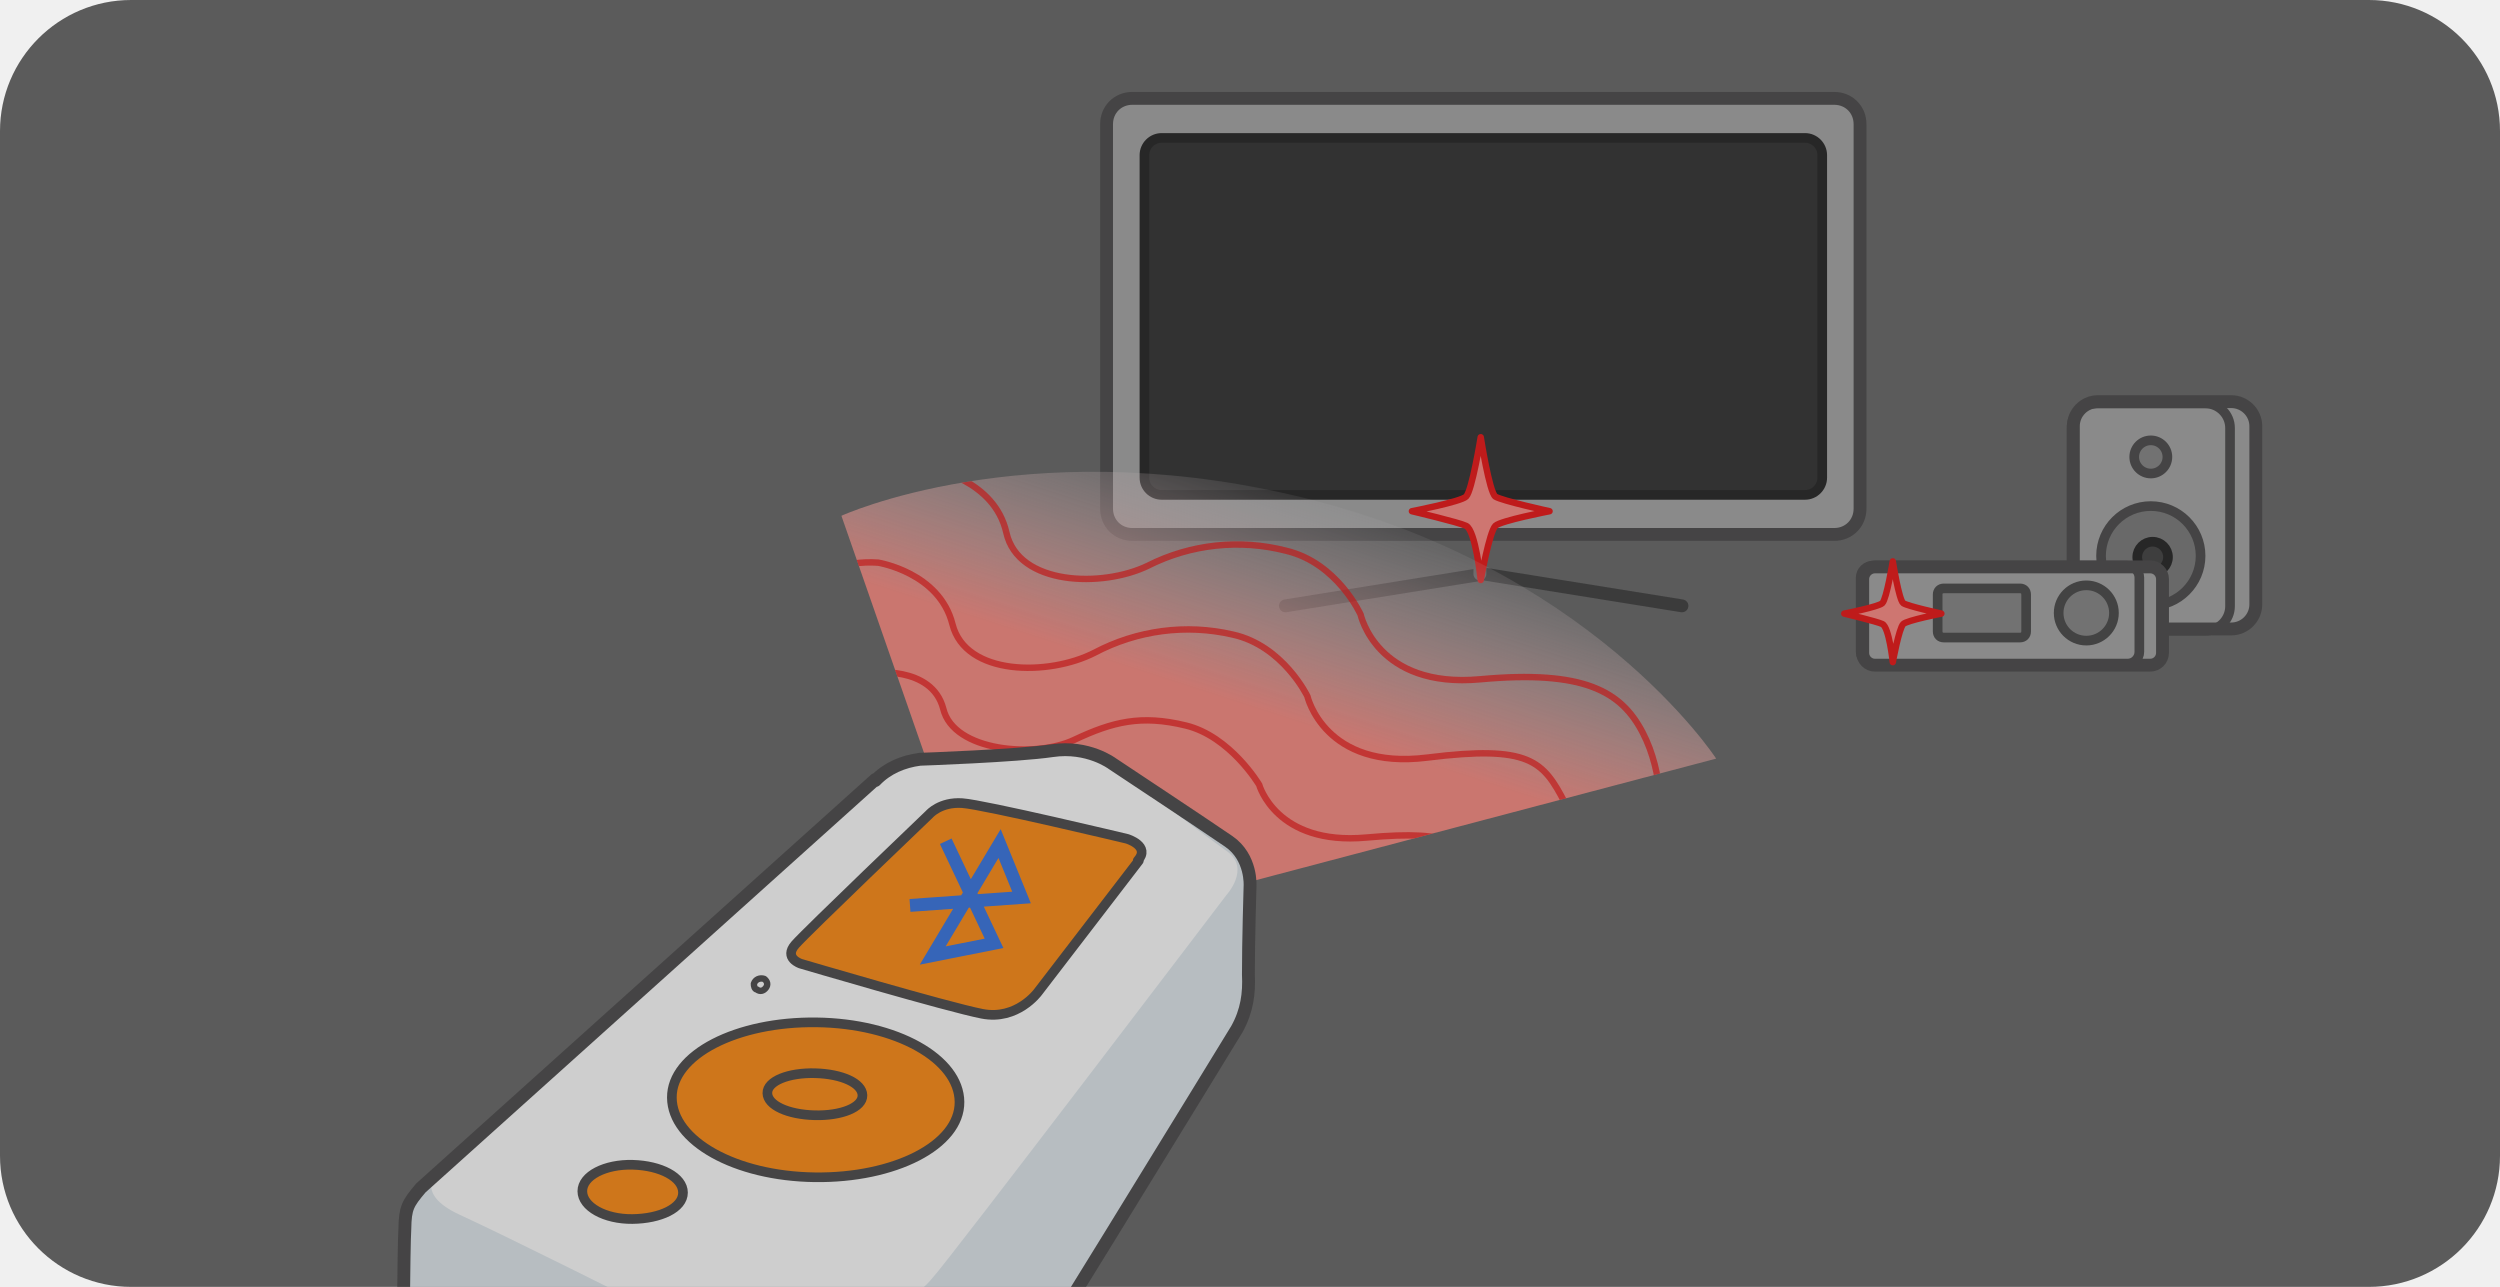
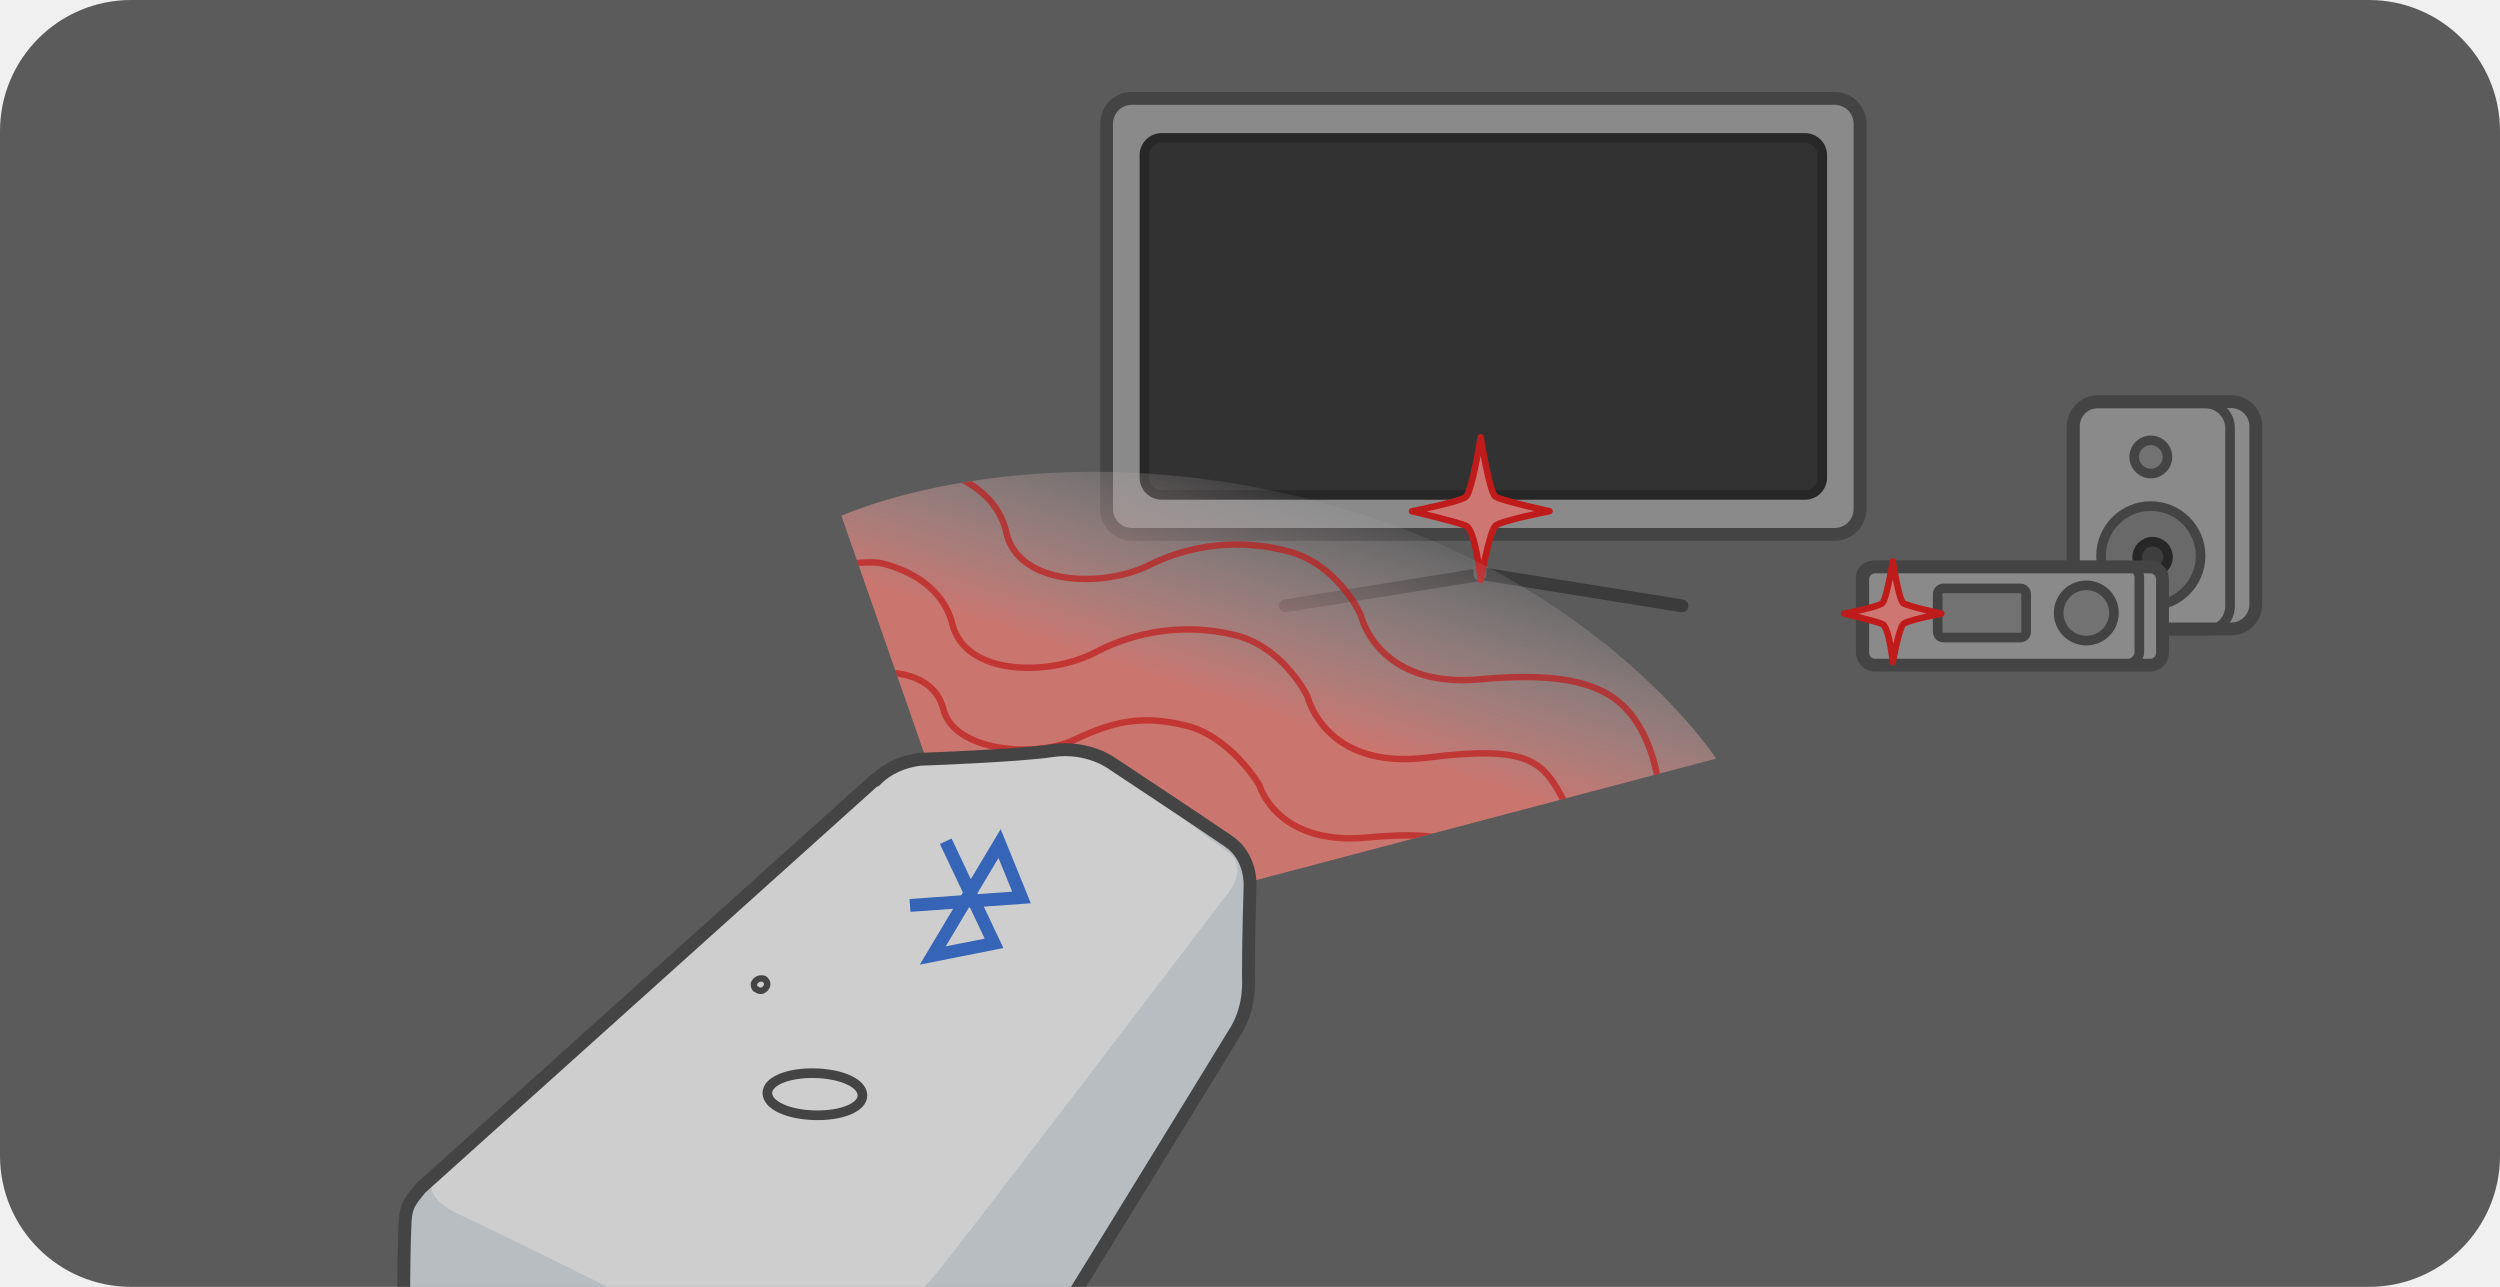
<svg xmlns="http://www.w3.org/2000/svg" width="305" height="157" viewBox="0 0 305 157" fill="none">
  <g clip-path="url(#clip0_2289_32818)">
    <rect width="305" height="157" rx="16" fill="#5B5B5B" />
    <g opacity="0.7">
      <path fill-rule="evenodd" clip-rule="evenodd" d="M255.947 49H272.212C273.861 49 275.21 50.349 275.21 51.998V73.735C275.21 75.384 273.861 76.733 272.212 76.733H255.947C254.298 76.733 252.949 75.384 252.949 73.735V51.998C252.949 50.349 254.298 49 255.947 49Z" fill="#9E9E9E" stroke="#3C3B3C" stroke-width="1.571" stroke-linecap="round" stroke-linejoin="round" />
      <path d="M255.725 49.223H269.066C270.715 49.223 272.065 50.572 272.065 52.221V73.957C272.065 75.606 270.715 76.956 269.066 76.956H255.725C254.076 76.956 252.727 75.606 252.727 73.957V52.221C252.727 50.572 254.076 49.223 255.725 49.223Z" stroke="#3C3B3C" stroke-width="1.178" stroke-linecap="round" stroke-linejoin="round" />
      <path d="M262.399 73.885C265.752 73.885 268.471 71.166 268.471 67.813C268.471 64.46 265.752 61.742 262.399 61.742C259.046 61.742 256.328 64.46 256.328 67.813C256.328 71.166 259.046 73.885 262.399 73.885Z" fill="#6F6F6F" stroke="#3C3B3C" stroke-width="1.178" stroke-linecap="round" stroke-linejoin="round" />
      <path d="M262.399 57.77C263.516 57.77 264.422 56.864 264.422 55.746C264.422 54.629 263.516 53.723 262.399 53.723C261.281 53.723 260.375 54.629 260.375 55.746C260.375 56.864 261.281 57.77 262.399 57.77Z" fill="#7C7C7C" stroke="#3C3B3C" stroke-width="1.178" stroke-linecap="round" stroke-linejoin="round" />
      <path d="M262.62 69.838C263.655 69.838 264.494 68.999 264.494 67.964C264.494 66.929 263.655 66.09 262.62 66.09C261.585 66.09 260.746 66.929 260.746 67.964C260.746 68.999 261.585 69.838 262.62 69.838Z" fill="#323232" stroke="#111111" stroke-width="1.178" stroke-linecap="round" stroke-linejoin="round" />
      <path d="M156.824 73.914L180.96 70.031M205.2 73.914L181.065 70.031" stroke="#2E2E2E" stroke-width="1.571" stroke-linecap="round" stroke-linejoin="round" />
      <path d="M180.547 70.031V54.605" stroke="#605F60" stroke-width="1.571" stroke-linecap="round" stroke-linejoin="round" />
      <path fill-rule="evenodd" clip-rule="evenodd" d="M138.148 12H223.777C225.561 12 226.925 13.364 226.925 15.148V62.055C226.925 63.839 225.561 65.203 223.777 65.203H138.148C136.364 65.203 135 63.839 135 62.055V15.148C135 13.364 136.364 12 138.148 12Z" fill="#9E9E9E" stroke="#3C3B3C" stroke-width="1.571" />
      <path fill-rule="evenodd" clip-rule="evenodd" d="M141.72 16.828H220.213C221.367 16.828 222.312 17.773 222.312 18.927V58.278C222.312 59.433 221.367 60.377 220.213 60.377H141.72C140.566 60.377 139.621 59.433 139.621 58.278V18.927C139.621 17.773 140.566 16.828 141.72 16.828Z" fill="#212121" stroke="#111111" stroke-width="1.178" />
      <path fill-rule="evenodd" clip-rule="evenodd" d="M180.649 53.344C180.649 53.344 179.6 59.85 178.865 60.584C178.235 61.214 172.254 62.368 172.254 62.368C172.254 62.368 178.025 63.733 178.865 64.152C180.019 64.677 180.649 70.763 180.649 70.763C180.649 70.763 181.698 64.887 182.433 64.152C183.062 63.523 189.044 62.368 189.044 62.368C189.044 62.368 183.272 61.109 182.433 60.584C181.698 60.06 180.649 53.344 180.649 53.344Z" fill="#FF817B" stroke="#EA0000" stroke-width="0.785" stroke-linecap="round" stroke-linejoin="round" />
      <path fill-rule="evenodd" clip-rule="evenodd" d="M228.749 69.16H262.328C263.153 69.16 263.827 69.835 263.827 70.659V79.654C263.827 80.478 263.153 81.153 262.328 81.153H228.749C227.925 81.153 227.25 80.478 227.25 79.654V70.659C227.25 69.835 227.925 69.16 228.749 69.16Z" fill="#9E9E9E" stroke="#3C3B3C" stroke-width="1.571" stroke-linecap="round" stroke-linejoin="round" />
      <path d="M228.528 69H259.472C260.312 69 261 69.663 261 70.472V79.528C261 80.337 260.312 81 259.472 81H228.528C227.688 81 227 80.337 227 79.528V70.472C227 69.663 227.688 69 228.528 69Z" stroke="#3C3B3C" stroke-width="1.178" stroke-linecap="round" stroke-linejoin="round" />
      <path fill-rule="evenodd" clip-rule="evenodd" d="M237.144 71.785H246.438C246.888 71.785 247.188 72.085 247.188 72.535V77.032C247.188 77.482 246.888 77.781 246.438 77.781H237.144C236.694 77.781 236.395 77.482 236.395 77.032V72.535C236.395 72.085 236.694 71.785 237.144 71.785Z" fill="#7C7C7C" stroke="#393939" stroke-width="1.178" stroke-linecap="round" stroke-linejoin="round" />
      <path d="M254.529 78.156C256.392 78.156 257.902 76.646 257.902 74.783C257.902 72.92 256.392 71.41 254.529 71.41C252.666 71.41 251.156 72.92 251.156 74.783C251.156 76.646 252.666 78.156 254.529 78.156Z" fill="#7C7C7C" stroke="#393939" stroke-width="1.178" stroke-linecap="round" stroke-linejoin="round" />
      <path fill-rule="evenodd" clip-rule="evenodd" d="M230.921 68.488C230.921 68.488 230.172 73.06 229.647 73.585C229.197 74.035 225 74.859 225 74.859C225 74.859 229.047 75.834 229.647 76.133C230.472 76.508 230.921 80.781 230.921 80.781C230.921 80.781 231.671 76.658 232.196 76.133C232.645 75.684 236.843 74.859 236.843 74.859C236.843 74.859 232.72 73.96 232.196 73.585C231.671 73.21 230.921 68.488 230.921 68.488Z" fill="#FF817B" stroke="#EA0000" stroke-width="0.785" stroke-linecap="round" stroke-linejoin="round" />
      <path fill-rule="evenodd" clip-rule="evenodd" d="M119.24 110.54L102.652 62.926C102.652 62.926 124.691 52.822 157.409 60.339C193.855 68.652 209.37 92.55 209.37 92.55L128.189 113.992L119.23 110.674L119.24 110.54Z" fill="url(#paint0_linear_2289_32818)" />
      <mask id="mask0_2289_32818" style="mask-type:luminance" maskUnits="userSpaceOnUse" x="102" y="57" width="108" height="57">
        <path d="M119.232 110.544L102.644 62.93C102.644 62.93 124.683 52.826 157.401 60.343C193.847 68.656 209.362 92.553 209.362 92.553L128.181 113.995L119.223 110.678L119.232 110.544Z" fill="white" />
      </mask>
      <g mask="url(#mask0_2289_32818)">
        <g opacity="0.7">
          <path d="M106.194 82.083C106.194 82.083 113.691 81.112 115.079 86.476C116.341 91.697 126.282 92.515 131.029 90.274C135.777 88.033 139.212 87.189 144.66 88.509C150.109 89.829 153.62 95.744 153.62 95.744C153.62 95.744 155.676 103.181 166.688 102.181C177.699 101.181 178.655 103.003 180.932 107.212" stroke="#EA0000" stroke-width="0.785" />
          <path d="M190.899 97.903C188.273 92.859 186.655 90.856 174.118 92.427C161.581 93.997 159.501 84.938 159.501 84.938C159.501 84.938 156.546 78.791 150.426 77.424C144.708 76.086 138.709 76.89 133.521 79.64C127.921 82.498 117.79 82.477 116.198 76.153C114.606 69.83 107.122 68.64 107.122 68.64C103.088 68.363 99.069 69.843 96.167 72.751" stroke="#EA0000" stroke-width="0.785" />
          <path d="M102.783 61.044C105.55 58.127 109.695 56.791 113.72 57.202C113.72 57.202 121.329 58.536 122.777 64.985C124.225 71.434 134.472 71.733 140.063 69.01C145.241 66.393 151.232 65.724 156.94 67.197C163.186 68.707 165.997 74.98 165.997 74.98C165.997 74.98 167.942 84.03 180.586 82.872C193.229 81.714 197.778 84.323 200.404 89.367C203.03 94.411 202.632 100.193 202.833 103.179" stroke="#EA0000" stroke-width="0.785" />
        </g>
      </g>
      <path fill-rule="evenodd" clip-rule="evenodd" d="M52.079 144.159C50.545 144.864 49.492 146.413 49.372 148.161C49.178 150.985 49.155 167.06 49.155 167.06C49.155 167.06 49.035 168.808 53.199 171.12C57.363 173.433 77.335 183.586 77.335 183.586C77.335 183.586 80.558 185.834 86.692 185.04C92.826 184.245 109.685 182.702 109.685 182.702C112.286 182.205 114.808 180.892 116.444 178.708C119.804 175.021 150.917 125.281 150.917 125.281C151.969 123.732 152.376 121.734 152.362 119.976C152.468 116.471 152.521 107.829 152.521 107.829C152.521 107.829 152.687 105.408 148.569 102.423C144.451 99.439 139.447 95.582 136.359 93.343C133.27 91.105 133.493 91.796 132.032 91.425L129.478 91.249L111.024 92.413C109.374 92.84 107.955 93.824 106.922 95.104C104.738 97.385 52.214 144.168 52.214 144.168L52.079 144.159Z" fill="#DEE7ED" />
      <path fill-rule="evenodd" clip-rule="evenodd" d="M132.434 91.451L113.586 92.453C111.148 92.556 108.788 93.475 106.785 95.093C103.642 97.579 53.523 142.771 53.523 142.771C53.523 142.771 50.227 145.517 56.121 148.218C62.015 150.92 78.862 159.373 78.862 159.373C81.89 160.526 85.098 161.017 88.219 160.826C88.488 160.845 105.722 159.732 105.722 159.732C108.833 159.675 111.902 158.265 113.825 155.83C115.425 154.184 149.584 109.247 149.584 109.247C149.584 109.247 152.648 105.945 149.685 103.85C146.722 101.755 135.04 92.846 135.04 92.846C134.279 92.119 133.366 91.651 132.434 91.451Z" fill="white" />
      <path d="M106.792 95.094L51.356 144.919C49.738 146.835 49.432 147.354 49.391 149.918C49.252 151.935 49.159 167.06 49.159 167.06C49.317 168.692 49.656 169.661 51.849 171.162C54.419 173.095 77.331 183.721 77.331 183.721C79.811 184.972 82.491 185.291 85.334 185.216C90.633 184.77 112.378 182.886 112.378 182.886C115.239 182.543 116.435 180.868 117.783 178.935C120.309 175.596 150.903 125.55 150.903 125.55C152.135 123.338 152.418 121.196 152.306 118.891C152.295 115.108 152.507 108.097 152.507 108.097C152.507 108.097 152.747 104.601 149.909 102.65C147.071 100.699 135.7 93.163 135.7 93.163C135.7 93.163 132.746 90.933 128.379 91.579C124.011 92.225 112.23 92.631 112.23 92.631C110.185 92.896 108.238 93.708 106.782 95.229L106.792 95.094Z" stroke="#3C3B3C" stroke-width="1.571" stroke-linecap="round" stroke-linejoin="round" />
-       <path fill-rule="evenodd" clip-rule="evenodd" d="M99.622 124.728C109.34 124.855 117.015 129.165 117.058 134.437C117.101 139.709 109.123 143.754 99.404 143.627C89.686 143.499 82.011 139.189 81.968 133.918C81.925 128.646 89.904 124.601 99.622 124.728Z" fill="#FF8200" stroke="#3C3B3C" stroke-width="1.178" stroke-linecap="round" stroke-linejoin="round" />
+       <path fill-rule="evenodd" clip-rule="evenodd" d="M99.622 124.728C109.34 124.855 117.015 129.165 117.058 134.437C117.101 139.709 109.123 143.754 99.404 143.627C89.686 143.499 82.011 139.189 81.968 133.918C81.925 128.646 89.904 124.601 99.622 124.728Z" fill="none" stroke="none" stroke-width="1.178" stroke-linecap="round" stroke-linejoin="round" />
      <path d="M99.46 130.932C102.696 131.02 105.187 132.136 105.219 133.625C105.252 135.113 102.614 136.148 99.378 136.06C96.142 135.973 93.651 134.856 93.619 133.368C93.586 131.88 96.224 130.845 99.46 130.932Z" stroke="#3C3B3C" stroke-width="1.178" stroke-linecap="round" stroke-linejoin="round" />
-       <path fill-rule="evenodd" clip-rule="evenodd" d="M77.209 142.104C80.58 142.201 83.321 143.605 83.326 145.497C83.331 147.389 80.54 148.683 77.16 148.721C73.78 148.759 71.049 147.22 71.044 145.328C71.038 143.437 73.839 142.008 77.209 142.104Z" fill="#FF8200" stroke="#3C3B3C" stroke-width="1.178" stroke-linecap="round" stroke-linejoin="round" />
+       <path fill-rule="evenodd" clip-rule="evenodd" d="M77.209 142.104C80.58 142.201 83.321 143.605 83.326 145.497C83.331 147.389 80.54 148.683 77.16 148.721C73.78 148.759 71.049 147.22 71.044 145.328C71.038 143.437 73.839 142.008 77.209 142.104Z" fill="none" stroke="none" stroke-width="1.178" stroke-linecap="round" stroke-linejoin="round" />
      <path d="M93.235 119.426C93.62 119.723 93.727 120.135 93.43 120.52C93.133 120.905 92.721 121.012 92.336 120.715C92.067 120.697 91.96 120.284 91.979 120.015C92.15 119.487 92.706 119.255 93.235 119.426Z" stroke="#3C3B3C" stroke-width="0.785" stroke-linecap="round" stroke-linejoin="round" />
-       <path fill-rule="evenodd" clip-rule="evenodd" d="M138.938 105.002L126.622 121.043C126.622 121.043 124.087 124.516 119.821 123.683C115.555 122.849 97.68 117.568 97.68 117.568C97.68 117.568 95.566 116.883 97.03 115.227C98.495 113.571 113.389 99.329 113.389 99.329C113.389 99.329 114.71 97.798 117.399 97.983C120.088 98.168 137.5 102.336 137.5 102.336C137.5 102.336 140.412 103.212 138.803 104.992L138.938 105.002Z" fill="#FF8200" stroke="#3C3B3C" stroke-width="1.178" stroke-linecap="round" stroke-linejoin="round" />
+       <path fill-rule="evenodd" clip-rule="evenodd" d="M138.938 105.002L126.622 121.043C126.622 121.043 124.087 124.516 119.821 123.683C115.555 122.849 97.68 117.568 97.68 117.568C97.68 117.568 95.566 116.883 97.03 115.227C98.495 113.571 113.389 99.329 113.389 99.329C113.389 99.329 114.71 97.798 117.399 97.983C120.088 98.168 137.5 102.336 137.5 102.336C137.5 102.336 140.412 103.212 138.803 104.992L138.938 105.002Z" fill="none" stroke="none" stroke-width="1.178" stroke-linecap="round" stroke-linejoin="round" />
      <path d="M111.018 110.462L124.628 109.494L121.949 102.913L113.792 116.573L121.275 115.086L115.38 102.63" stroke="#2769DF" stroke-width="1.571" />
    </g>
  </g>
  <defs>
    <linearGradient id="paint0_linear_2289_32818" x1="144.236" y1="114.419" x2="162.254" y2="58.645" gradientUnits="userSpaceOnUse">
      <stop stop-color="#F98177" />
      <stop offset="0.5" stop-color="#F98177" />
      <stop offset="1" stop-color="#DEE7ED" stop-opacity="0" />
    </linearGradient>
    <clipPath id="clip0_2289_32818">
      <rect width="305" height="157" rx="16" fill="white" />
    </clipPath>
  </defs>
</svg>
